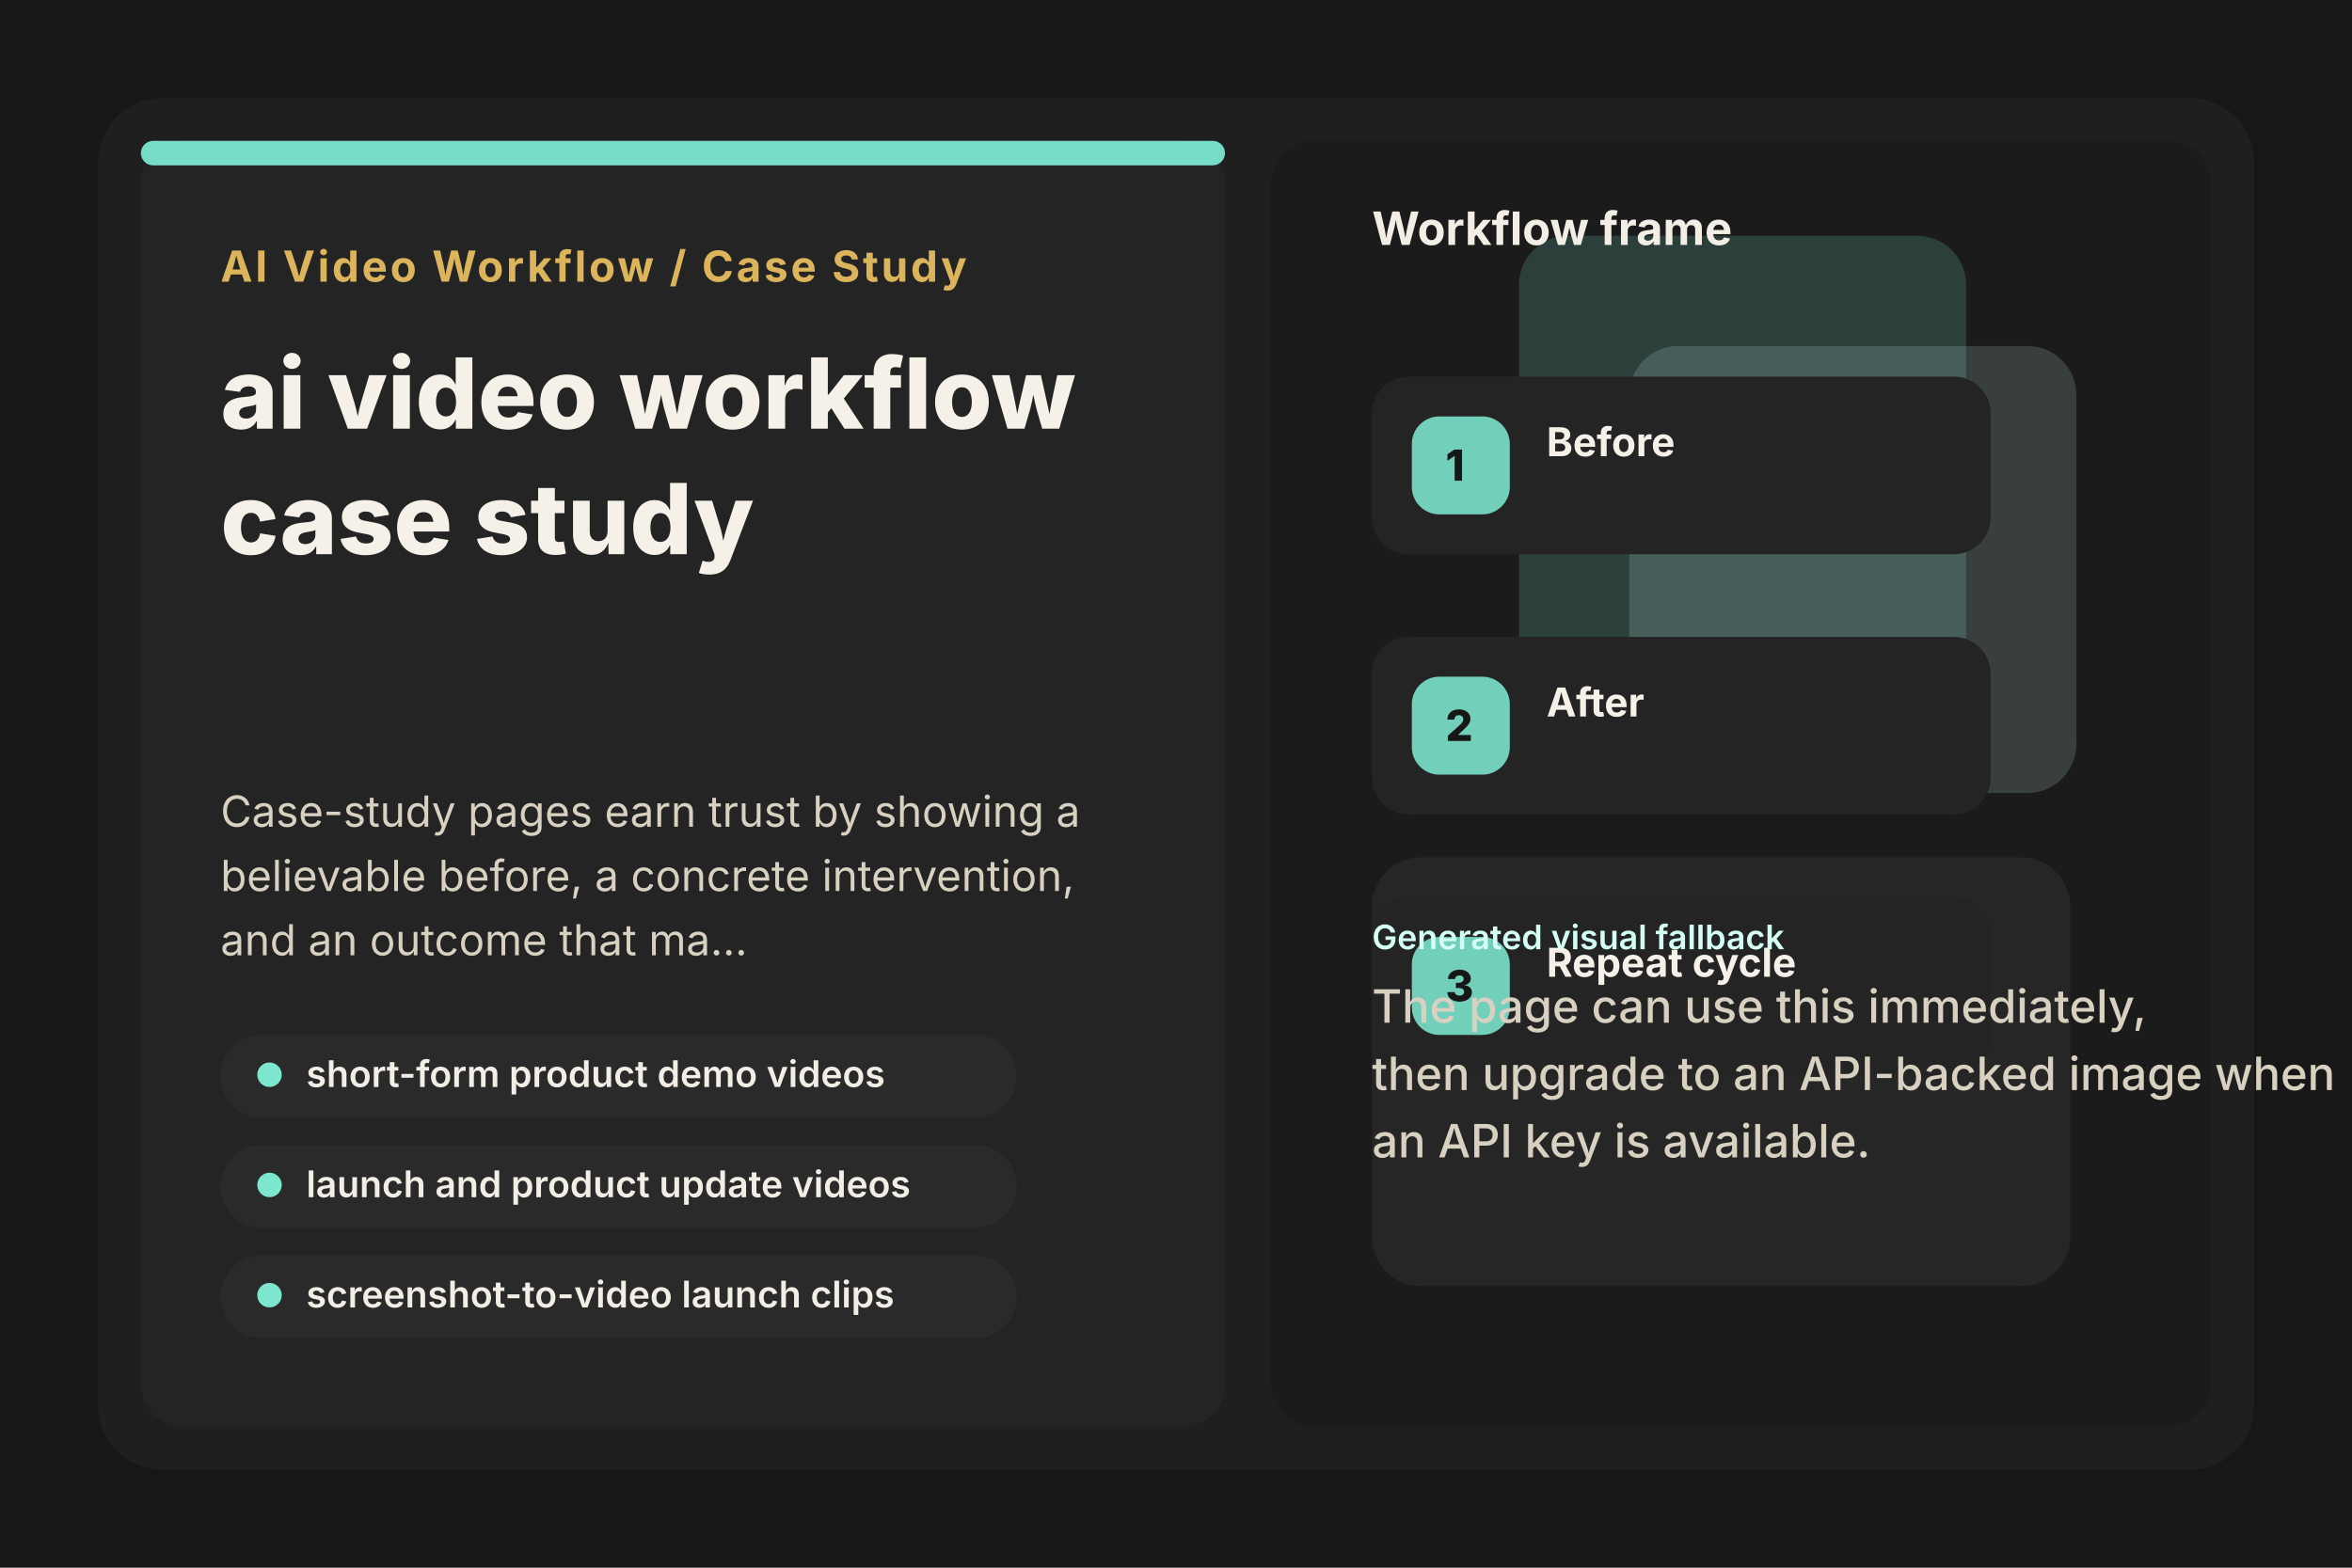
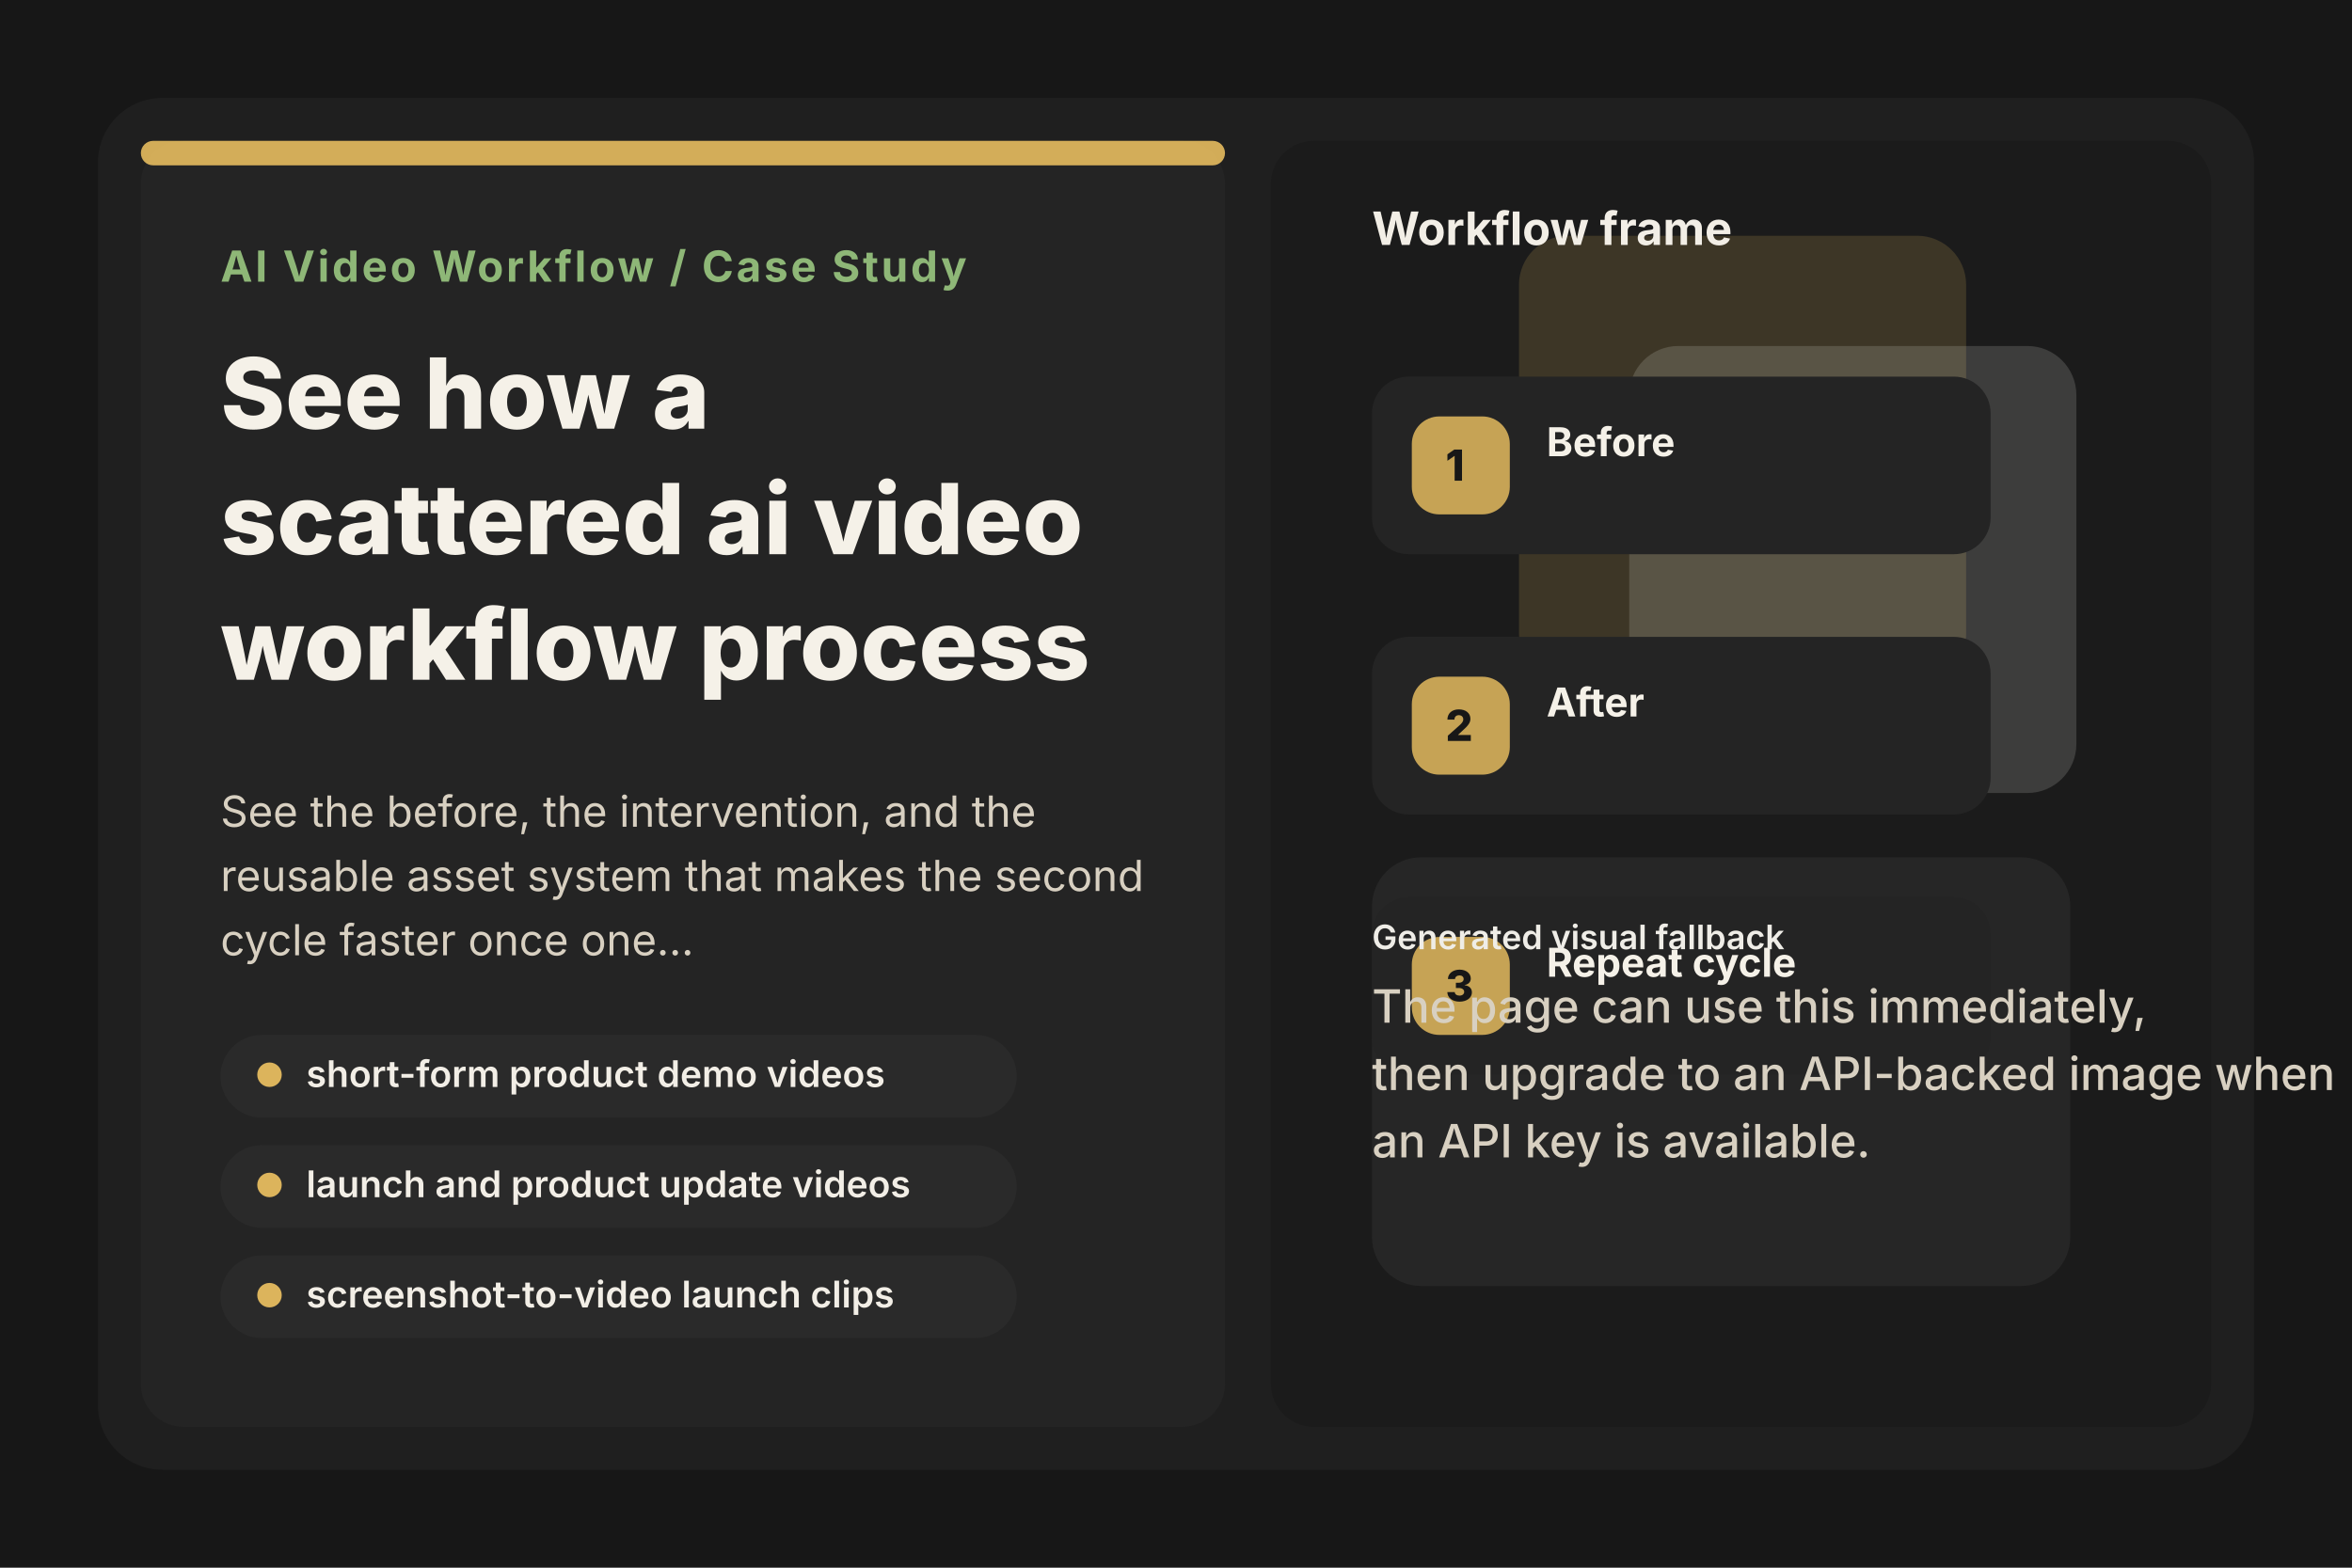
<svg xmlns="http://www.w3.org/2000/svg" width="1536" height="1024" viewBox="0 0 1536 1024" fill="none">
  <rect width="1536" height="1024" fill="#171717" />
  <rect x="64" y="64" width="1408" height="896" rx="42" fill="#1f1f1f" />
  <rect x="92" y="92" width="708" height="840" rx="28" fill="#242424" />
  <rect x="830" y="92" width="614" height="840" rx="28" fill="#1b1b1b" />
-   <rect x="92" y="92" width="708" height="16" rx="8" fill="#7ce6cf" fill-opacity="0.95" />
-   <rect x="992" y="154" width="292" height="292" rx="32" fill="#7ce6cf" fill-opacity="0.18" />
-   <rect x="1064" y="226" width="292" height="292" rx="32" fill="#d4fff4" fill-opacity="0.16" />
+   <rect x="92" y="92" width="708" height="16" rx="8" fill="#dcb45c" fill-opacity="0.95" />
+   <rect x="992" y="154" width="292" height="292" rx="32" fill="#dcb45c" fill-opacity="0.18" />
+   <rect x="1064" y="226" width="292" height="292" rx="32" fill="#efede7" fill-opacity="0.16" />
  <rect x="896" y="560" width="456" height="280" rx="32" fill="#262626" />
-   <text x="144" y="184" fill="#dcb45c" font-family="Inter, Arial, sans-serif" font-size="28" font-weight="700" letter-spacing="1.8">AI Video Workflow / Case Study</text>
-   <text x="144" y="280" fill="#f5f1e8" font-family="Inter, Arial, sans-serif" font-size="64" font-weight="800">ai video workflow</text>
-   <text x="144" y="362" fill="#f5f1e8" font-family="Inter, Arial, sans-serif" font-size="64" font-weight="800">case study</text>
-   <text x="144" y="540" fill="#d8d0c1" font-family="Inter, Arial, sans-serif" font-size="28" font-weight="400">Case-study pages earn trust by showing a</text>
-   <text x="144" y="582" fill="#d8d0c1" font-family="Inter, Arial, sans-serif" font-size="28" font-weight="400">believable before, a concrete intervention,</text>
-   <text x="144" y="624" fill="#d8d0c1" font-family="Inter, Arial, sans-serif" font-size="28" font-weight="400">and an outcome that ma...</text>
+   <text x="144" y="184" fill="#8eb777" font-family="Inter, Arial, sans-serif" font-size="28" font-weight="700" letter-spacing="1.8">AI Video Workflow / Case Study</text>
+   <text x="144" y="280" fill="#f5f1e8" font-family="Inter, Arial, sans-serif" font-size="64" font-weight="800">See how a</text>
+   <text x="144" y="362" fill="#f5f1e8" font-family="Inter, Arial, sans-serif" font-size="64" font-weight="800">scattered ai video</text>
+   <text x="144" y="444" fill="#f5f1e8" font-family="Inter, Arial, sans-serif" font-size="64" font-weight="800">workflow process</text>
+   <text x="144" y="540" fill="#d8d0c1" font-family="Inter, Arial, sans-serif" font-size="28" font-weight="400">See the before, the intervention, and the</text>
+   <text x="144" y="582" fill="#d8d0c1" font-family="Inter, Arial, sans-serif" font-size="28" font-weight="400">reusable asset system that makes the second</text>
+   <text x="144" y="624" fill="#d8d0c1" font-family="Inter, Arial, sans-serif" font-size="28" font-weight="400">cycle faster once one...</text>
  <rect x="144" y="676" width="520" height="54" rx="27" fill="#2a2a2a" />
-   <circle cx="176" cy="702" r="8" fill="#7ce6cf" />
+   <circle cx="176" cy="702" r="8" fill="#dcb45c" />
  <text x="200" y="710" fill="#f2eee6" font-family="Inter, Arial, sans-serif" font-size="24" font-weight="600">short-form product demo videos</text>
  <rect x="144" y="748" width="520" height="54" rx="27" fill="#2a2a2a" />
-   <circle cx="176" cy="774" r="8" fill="#7ce6cf" />
+   <circle cx="176" cy="774" r="8" fill="#dcb45c" />
  <text x="200" y="782" fill="#f2eee6" font-family="Inter, Arial, sans-serif" font-size="24" font-weight="600">launch and product update videos</text>
  <rect x="144" y="820" width="520" height="54" rx="27" fill="#2a2a2a" />
-   <circle cx="176" cy="846" r="8" fill="#7ce6cf" />
+   <circle cx="176" cy="846" r="8" fill="#dcb45c" />
  <text x="200" y="854" fill="#f2eee6" font-family="Inter, Arial, sans-serif" font-size="24" font-weight="600">screenshot-to-video launch clips</text>
  <text x="896" y="160" fill="#f2eee6" font-family="Inter, Arial, sans-serif" font-size="30" font-weight="700">Workflow frame</text>
  <rect x="896" y="246" width="404" height="116" rx="24" fill="#242424" />
-   <rect x="922" y="272" width="64" height="64" rx="18" fill="#7ce6cf" fill-opacity="0.88" />
+   <rect x="922" y="272" width="64" height="64" rx="18" fill="#dcb45c" fill-opacity="0.88" />
  <text x="944" y="314" fill="#171717" font-family="Inter, Arial, sans-serif" font-size="28" font-weight="800">1</text>
  <text x="1010" y="298" fill="#f5f1e8" font-family="Inter, Arial, sans-serif" font-size="26" font-weight="700">Before</text>
  <rect x="896" y="416" width="404" height="116" rx="24" fill="#242424" />
-   <rect x="922" y="442" width="64" height="64" rx="18" fill="#7ce6cf" fill-opacity="0.88" />
+   <rect x="922" y="442" width="64" height="64" rx="18" fill="#dcb45c" fill-opacity="0.88" />
  <text x="944" y="484" fill="#171717" font-family="Inter, Arial, sans-serif" font-size="28" font-weight="800">2</text>
  <text x="1010" y="468" fill="#f5f1e8" font-family="Inter, Arial, sans-serif" font-size="26" font-weight="700">After</text>
  <rect x="896" y="586" width="404" height="116" rx="24" fill="#242424" />
-   <rect x="922" y="612" width="64" height="64" rx="18" fill="#7ce6cf" fill-opacity="0.88" />
+   <rect x="922" y="612" width="64" height="64" rx="18" fill="#dcb45c" fill-opacity="0.88" />
  <text x="944" y="654" fill="#171717" font-family="Inter, Arial, sans-serif" font-size="28" font-weight="800">3</text>
  <text x="1010" y="638" fill="#f5f1e8" font-family="Inter, Arial, sans-serif" font-size="26" font-weight="700">Repeat cycle</text>
-   <text x="896" y="620" fill="#d4fff4" font-family="Inter, Arial, sans-serif" font-size="22" font-weight="600">Generated visual fallback</text>
+   <text x="896" y="620" fill="#efede7" font-family="Inter, Arial, sans-serif" font-size="22" font-weight="600">Generated visual fallback</text>
  <text x="896" y="668" fill="#d8d0c1" font-family="Inter, Arial, sans-serif" font-size="30" font-weight="500">The page can use this immediately,</text>
  <text x="896" y="712" fill="#d8d0c1" font-family="Inter, Arial, sans-serif" font-size="30" font-weight="500">then upgrade to an API-backed image when</text>
  <text x="896" y="756" fill="#d8d0c1" font-family="Inter, Arial, sans-serif" font-size="30" font-weight="500">an API key is available.</text>
</svg>
